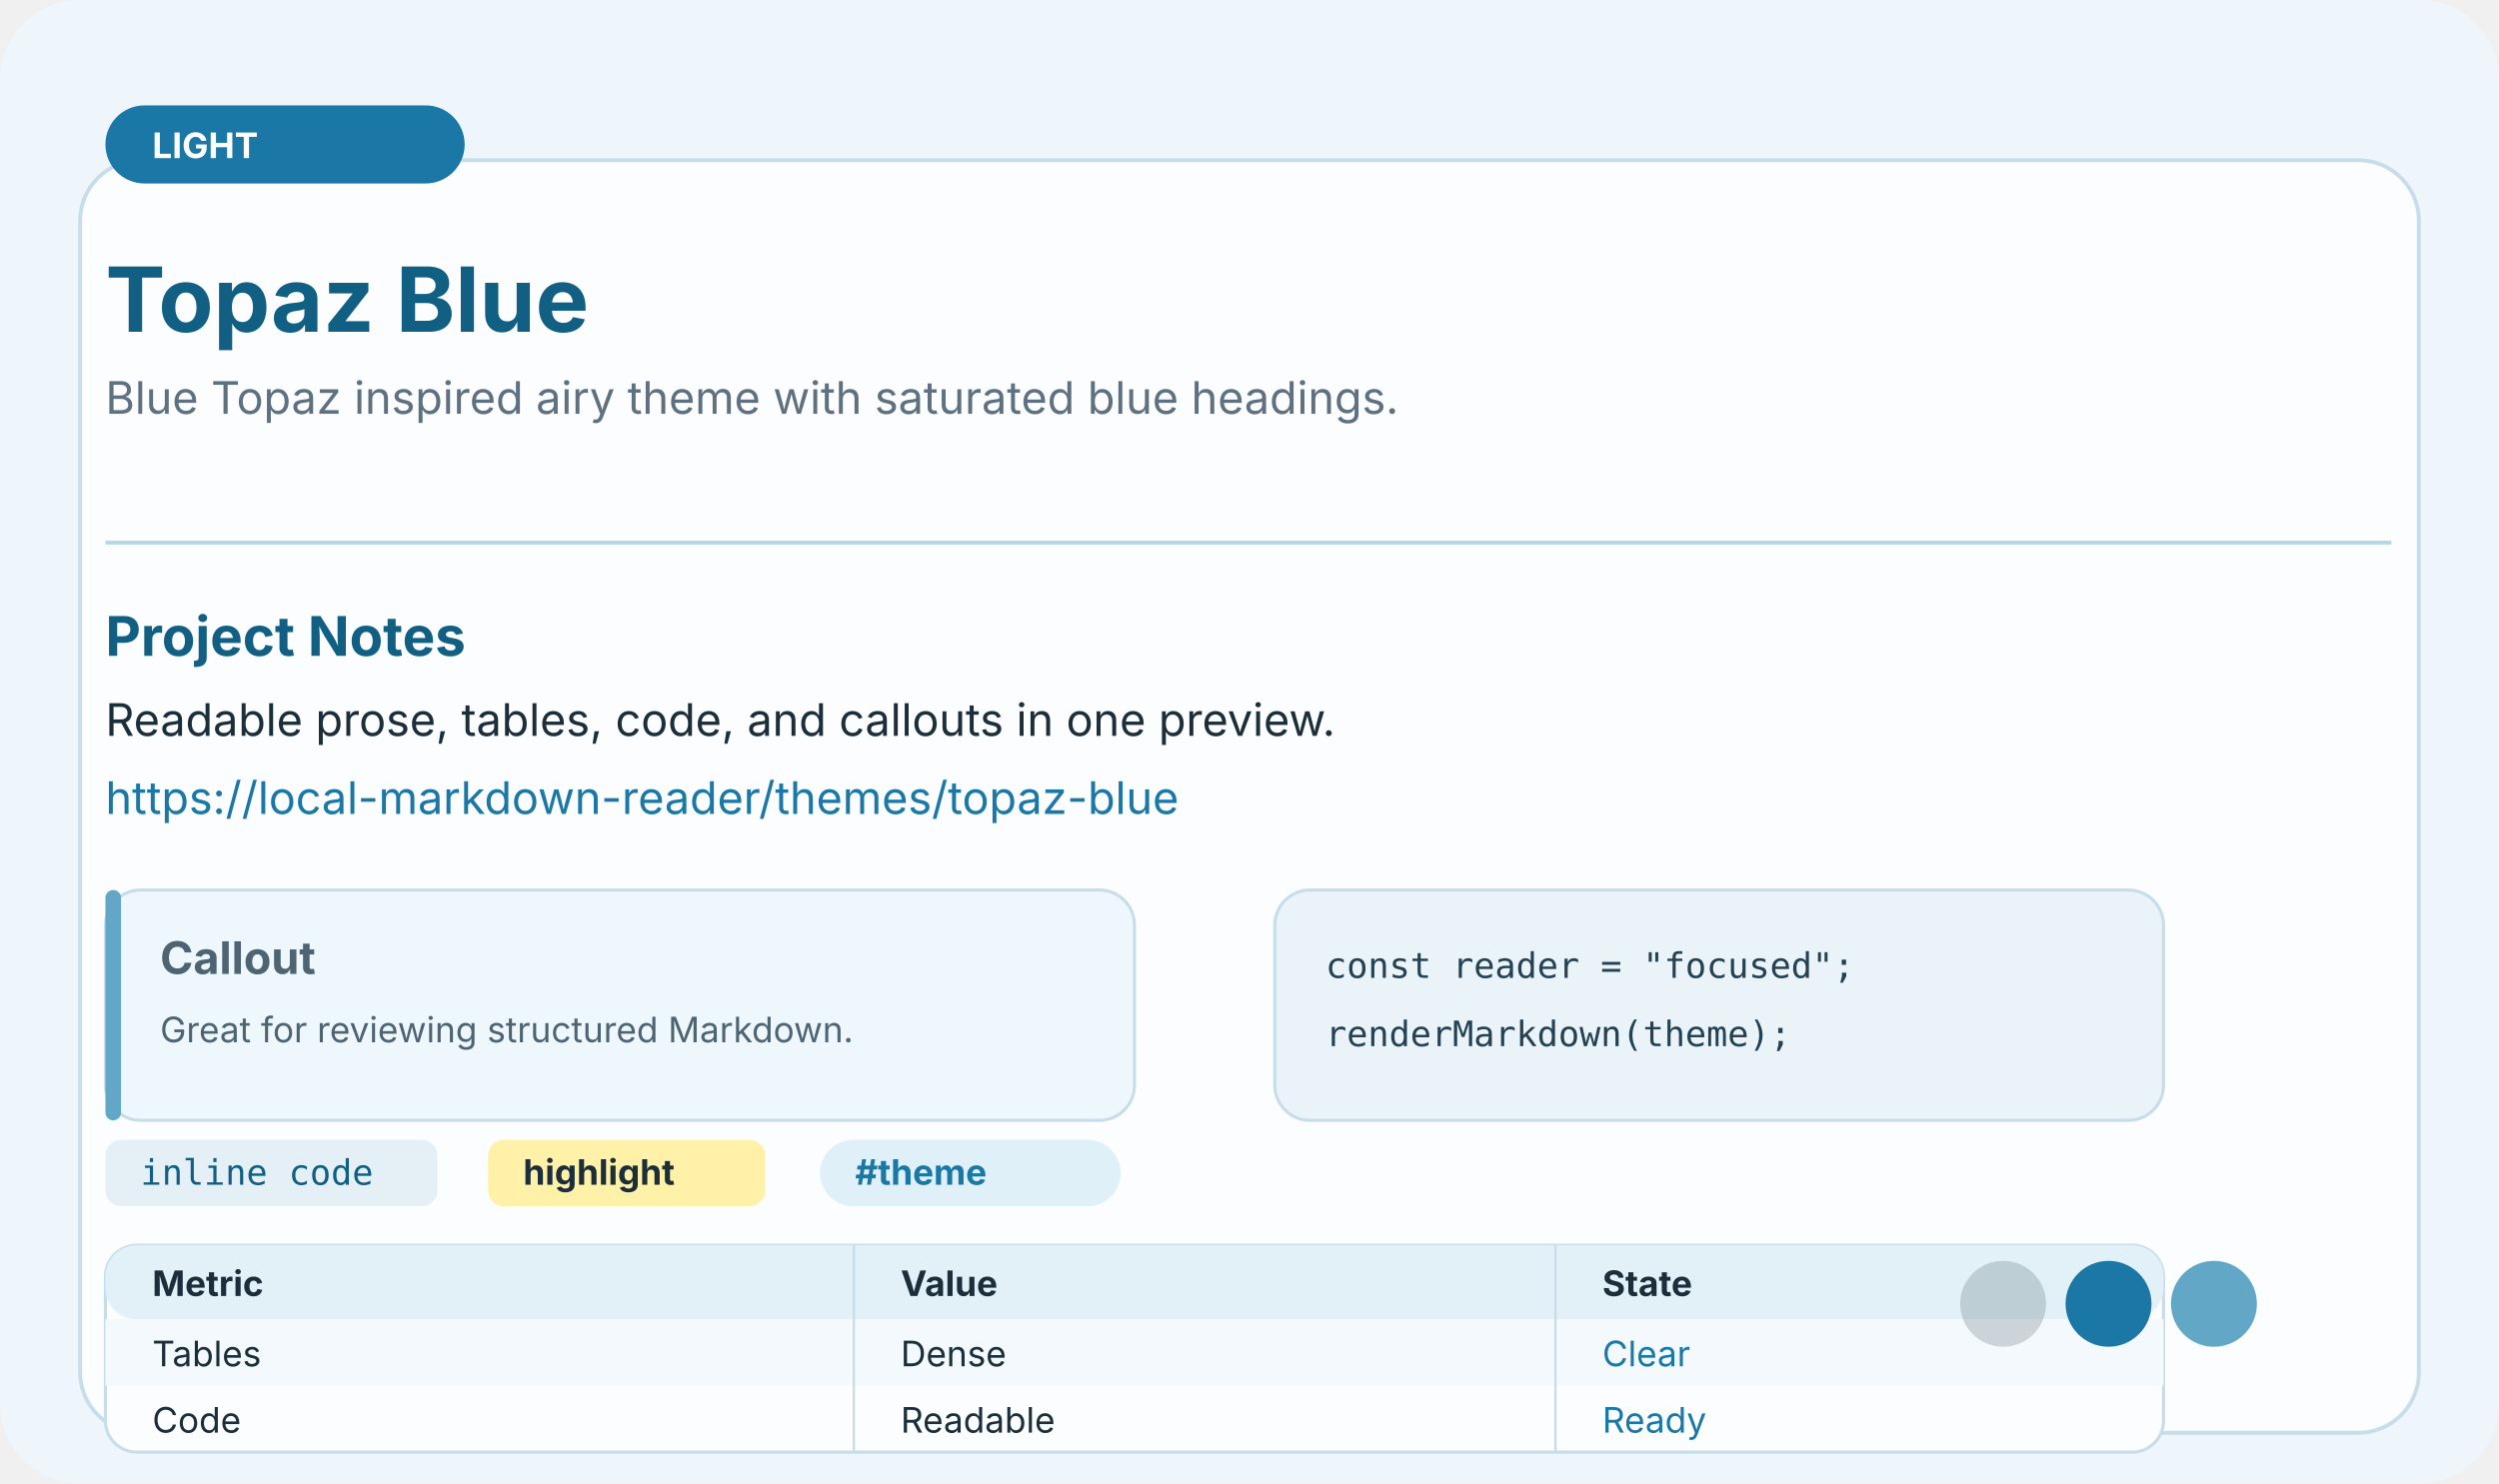
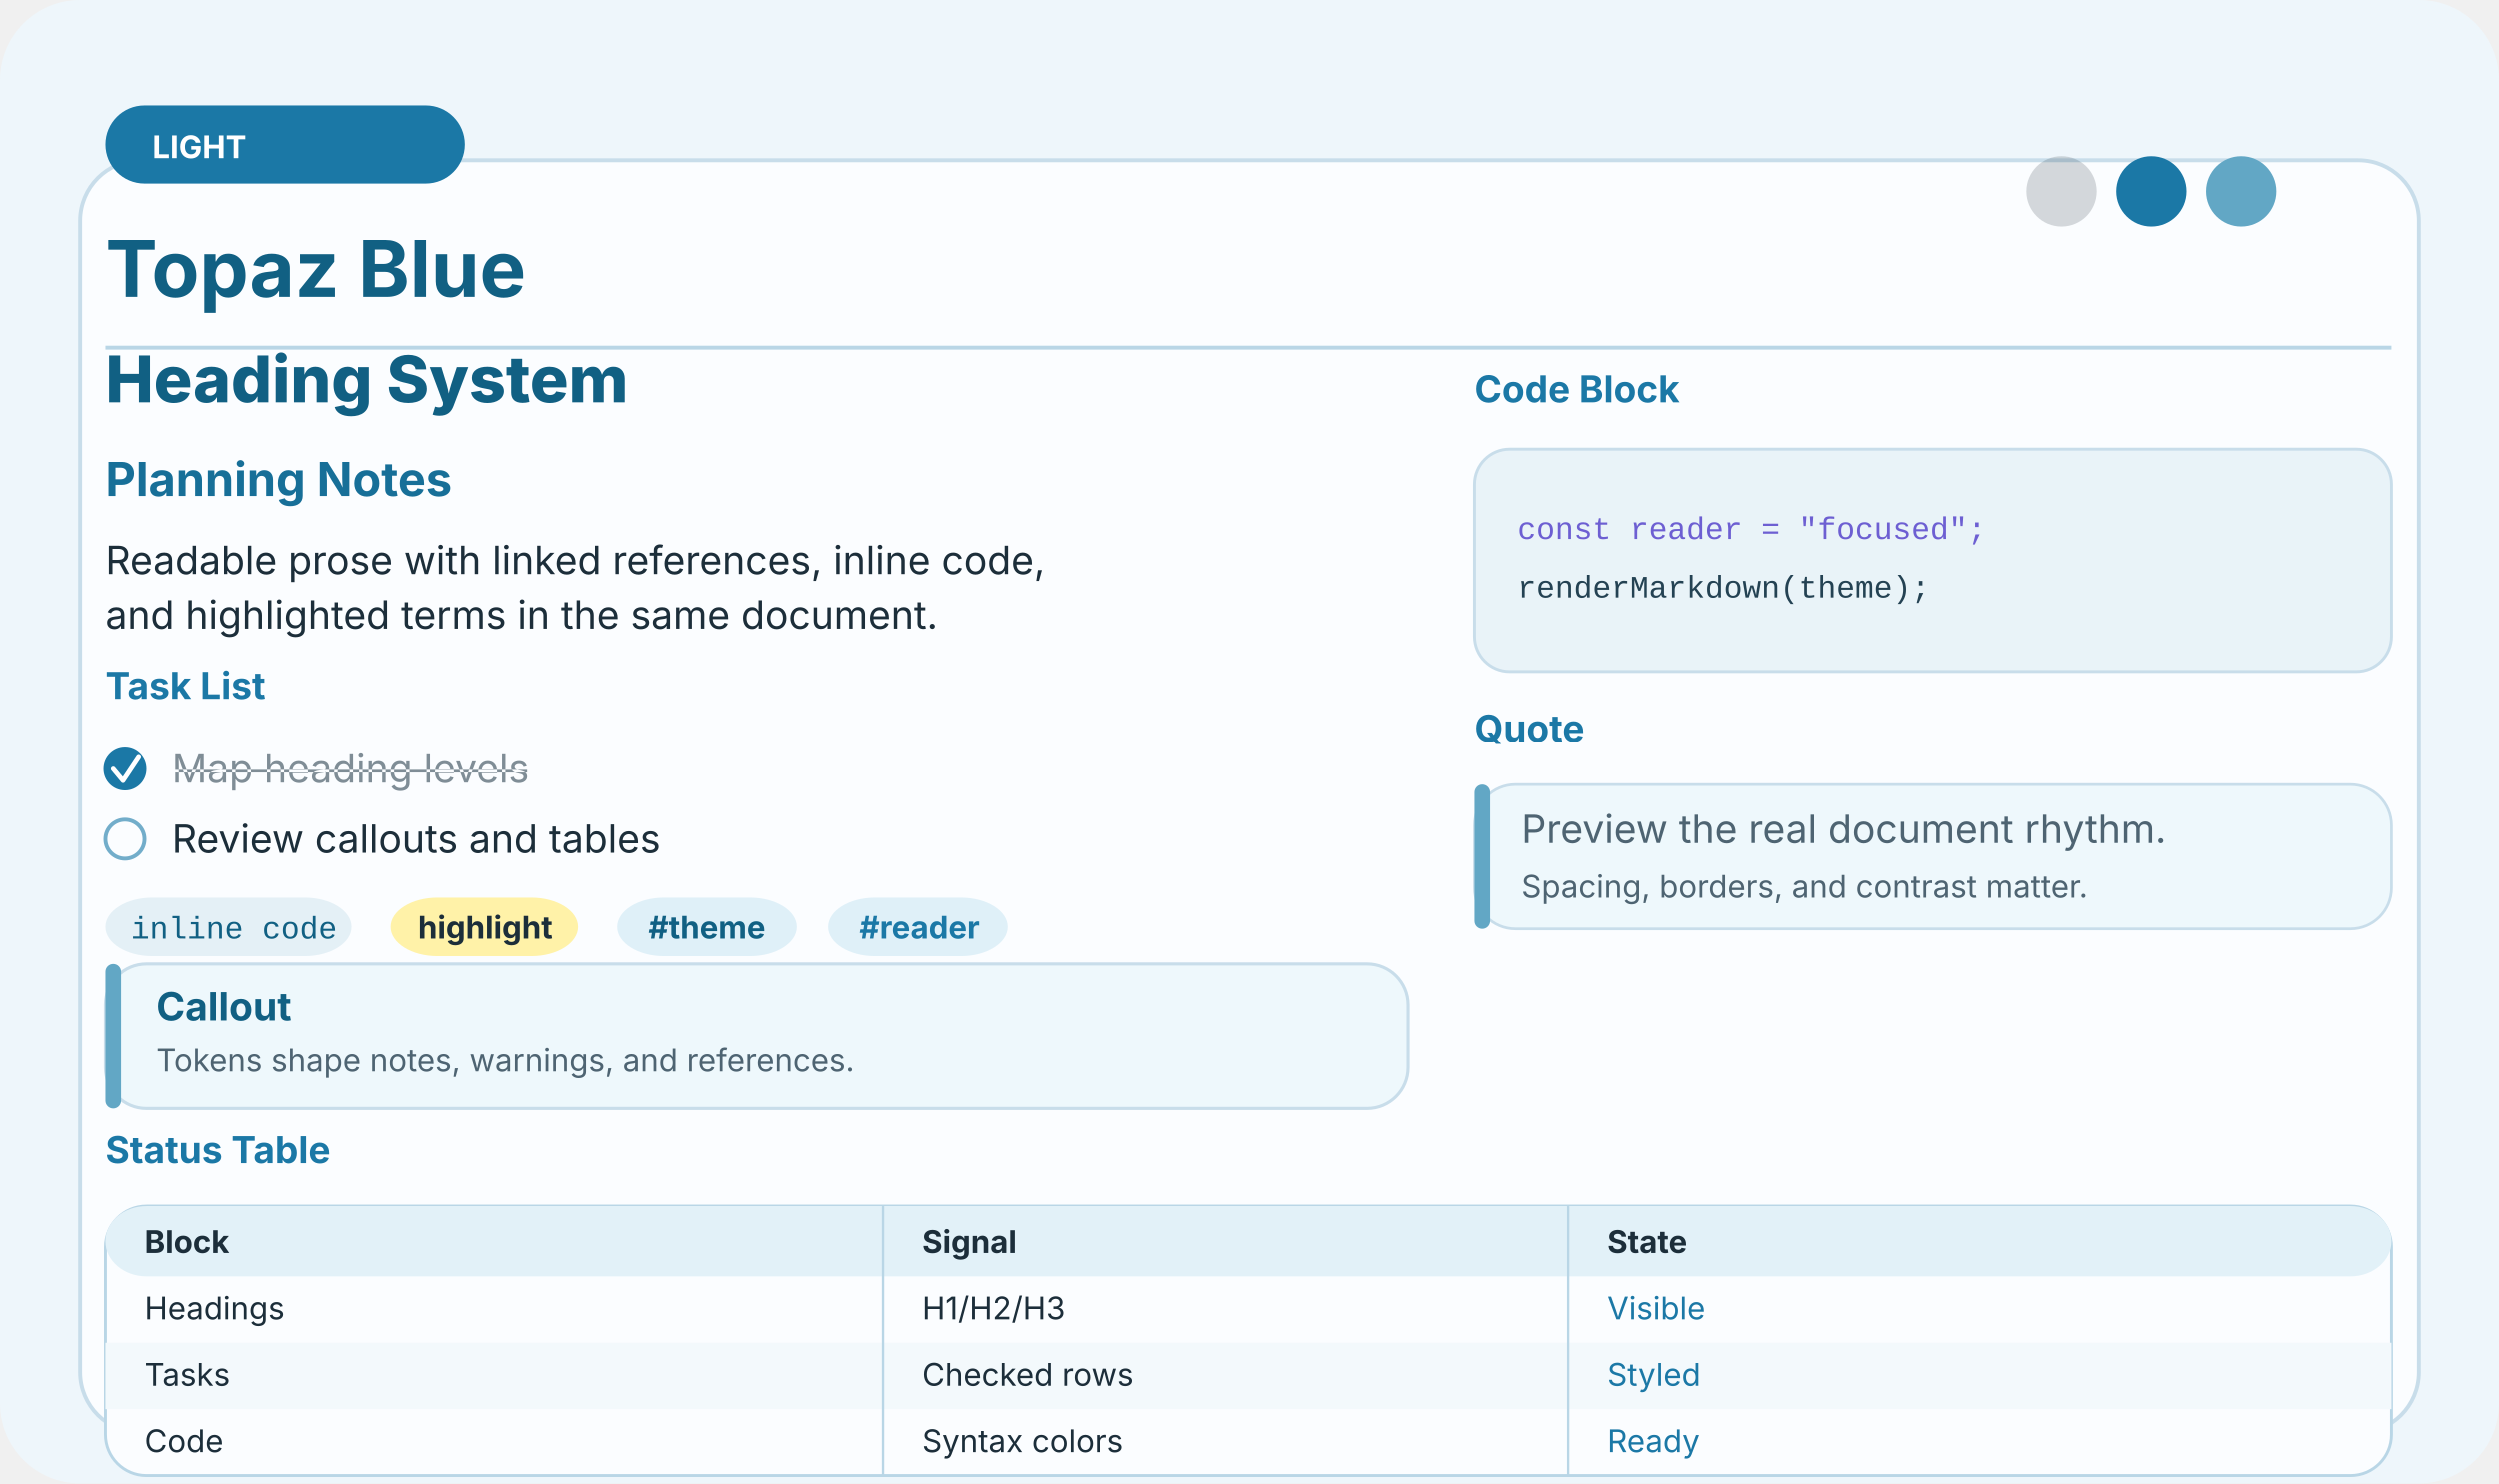
<svg xmlns="http://www.w3.org/2000/svg" width="1280" height="760" viewBox="0 0 1280 760" role="img">
  <g transform="translate(0 0)">
    <rect width="1280" height="760" rx="41" fill="#eef6fb" />
    <rect x="41.04" y="82.08" width="1197.92" height="652" rx="31" fill="#fbfdff" stroke="#c8ddea" stroke-width="2" />
    <rect x="54" y="54" width="184" height="40" rx="20" fill="#1b78a6" />
-     <text x="78" y="81" font-family="Inter, Arial, sans-serif" font-size="18" font-weight="700" fill="#ffffff">LIGHT</text>
-     <text x="54" y="170" font-family="Inter, ui-sans-serif, system-ui, sans-serif" font-size="46" font-weight="750" fill="#116083">Topaz Blue</text>
-     <text x="54" y="212" font-family="Inter, Arial, sans-serif" font-size="23" fill="#5f7180">Blue Topaz inspired airy theme with saturated blue headings.</text>
-     <line x1="54" y1="278" x2="1224.92" y2="278" stroke="#b9d6e6" stroke-width="2" />
-     <text x="54" y="336" font-family="Inter, ui-sans-serif, system-ui, sans-serif" font-size="28" font-weight="700" fill="#116083">Project Notes</text>
-     <text x="54" y="377" font-family="Inter, Arial, sans-serif" font-size="23" fill="#1c2e3a">Readable prose, tables, code, and callouts in one preview.</text>
-     <text x="54" y="417" font-family="Inter, Arial, sans-serif" font-size="23" fill="#1b78a6">https://local-markdown-reader/themes/topaz-blue</text>
-     <g transform="translate(54 456)">
-       <rect width="527.085" height="118" rx="18" fill="#eef8fc" stroke="#c8ddea" stroke-width="1.6" />
-       <rect width="8" height="118" rx="4" fill="#62a7c5" />
-       <text x="28" y="43" font-family="Inter, Arial, sans-serif" font-size="23" font-weight="650" fill="#4e6472">Callout</text>
-       <text x="28" y="78" font-family="Inter, Arial, sans-serif" font-size="18" fill="#4e6472">Great for reviewing structured Markdown.</text>
+     <text x="78" y="81" font-family="Inter, Arial, sans-serif" font-size="16" font-weight="700" fill="#ffffff">LIGHT</text>
+     <text x="54" y="152" font-family="Inter, ui-sans-serif, system-ui, sans-serif" font-size="40" font-weight="750" fill="#116083">Topaz Blue</text>
+     <line x1="54" y1="178" x2="1224.92" y2="178" stroke="#b9d6e6" stroke-width="2" />
+     <text x="54" y="206" font-family="Inter, ui-sans-serif, system-ui, sans-serif" font-size="33" font-weight="780" fill="#116083">Heading System</text>
+     <text x="54" y="254" font-family="Inter, ui-sans-serif, system-ui, sans-serif" font-size="24" font-weight="740" fill="#176f98">Planning Notes</text>
+     <text x="54" y="294" font-family="Inter, ui-sans-serif, system-ui, -apple-system, BlinkMacSystemFont, &quot;Segoe UI&quot;, sans-serif" font-size="20" fill="#1c2e3a">Readable prose with linked references, inline code,</text>
+     <text x="54" y="322" font-family="Inter, ui-sans-serif, system-ui, -apple-system, BlinkMacSystemFont, &quot;Segoe UI&quot;, sans-serif" font-size="20" fill="#1c2e3a">and highlighted terms in the same document.</text>
+     <g transform="translate(54 358)">
+       <text x="0" y="0" font-family="Inter, ui-sans-serif, system-ui, sans-serif" font-size="19" font-weight="700" fill="#1b78a6">Task List</text>
+       <rect x="0" y="26" width="20" height="20" rx="10.8" fill="#1b78a6" stroke="#1b78a6" stroke-width="2" />
+       <path d="M4 36 L9 42 L17 30" fill="none" stroke="#ffffff" stroke-width="2.4" stroke-linecap="round" stroke-linejoin="round" />
+       <text x="34" y="43" font-family="Inter, ui-sans-serif, system-ui, -apple-system, BlinkMacSystemFont, &quot;Segoe UI&quot;, sans-serif" font-size="20" fill="#7f8d96" text-decoration="line-through">Map heading levels</text>
+       <rect x="0" y="62" width="20" height="20" rx="10.8" fill="#fbfdff" stroke="#72adca" stroke-width="2" />
+       <text x="34" y="79" font-family="Inter, ui-sans-serif, system-ui, -apple-system, BlinkMacSystemFont, &quot;Segoe UI&quot;, sans-serif" font-size="20" fill="#1c2e3a">Review callouts and tables</text>
    </g>
-     <g transform="translate(652.96 456)">
-       <rect width="455.21" height="118" rx="18" fill="#e9f3f8" stroke="#c8ddea" stroke-width="1.6" />
-       <text x="26" y="45" font-family="SFMono-Regular, Consolas, monospace" font-size="18" fill="#244253">const reader = "focused";</text>
-       <text x="26" y="80" font-family="SFMono-Regular, Consolas, monospace" font-size="18" fill="#244253">renderMarkdown(theme);</text>
+     <g transform="translate(54 460)">
+       <rect width="126" height="30" rx="24" fill="#e4f0f6" />
+       <text x="13" y="21" font-family="&quot;SFMono-Regular&quot;, Consolas, &quot;Liberation Mono&quot;, Menlo, monospace" font-size="16" fill="#116083">inline code</text>
+       <rect x="146" width="96" height="30" rx="24" fill="#fff2a8" />
+       <text x="160" y="21" font-family="Inter, ui-sans-serif, system-ui, -apple-system, BlinkMacSystemFont, &quot;Segoe UI&quot;, sans-serif" font-size="16" font-weight="700" fill="#1c2e3a">highlight</text>
+       <rect x="262" width="92" height="30" rx="24" fill="#dff0f8" />
+       <text x="278" y="21" font-family="Inter, ui-sans-serif, system-ui, -apple-system, BlinkMacSystemFont, &quot;Segoe UI&quot;, sans-serif" font-size="16" font-weight="700" fill="#116083">#theme</text>
+       <rect x="370" width="92" height="30" rx="24" fill="#dff0f8" />
+       <text x="386" y="21" font-family="Inter, ui-sans-serif, system-ui, -apple-system, BlinkMacSystemFont, &quot;Segoe UI&quot;, sans-serif" font-size="16" font-weight="700" fill="#1b78a6">#reader</text>
    </g>
-     <g transform="translate(54 584)">
-       <rect width="170" height="34" rx="8" fill="#e4f0f6" />
-       <text x="18" y="23" font-family="SFMono-Regular, Consolas, monospace" font-size="18" fill="#116083">inline code</text>
-       <rect x="196" width="142" height="34" rx="8" fill="#fff2a8" />
-       <text x="214" y="23" font-family="Inter, Arial, sans-serif" font-size="18" font-weight="700" fill="#1c2e3a">highlight</text>
-       <rect x="366" width="154" height="34" rx="17" fill="#dff0f8" />
-       <text x="384" y="23" font-family="Inter, Arial, sans-serif" font-size="18" font-weight="700" fill="#1b78a6">#theme</text>
+     <g transform="translate(54 494)">
+       <rect width="667.424" height="74" rx="21" fill="#eef8fc" stroke="#c8ddea" stroke-width="1.6" />
+       <rect width="8" height="74" rx="4" fill="#62a7c5" />
+       <text x="26" y="29" font-family="Inter, ui-sans-serif, system-ui, -apple-system, BlinkMacSystemFont, &quot;Segoe UI&quot;, sans-serif" font-size="20" font-weight="700" fill="#116083">Callout</text>
+       <text x="26" y="55" font-family="Inter, ui-sans-serif, system-ui, -apple-system, BlinkMacSystemFont, &quot;Segoe UI&quot;, sans-serif" font-size="16" fill="#4e6472">Tokens shape notes, warnings, and references.</text>
    </g>
-     <g transform="translate(54 638)">
-       <rect width="1054.17" height="106" rx="16" fill="#fbfdff" stroke="#c8ddea" stroke-width="1.6" />
-       <rect width="1054.17" height="38" rx="16" fill="#e2f1f8" />
-       <rect y="38" width="1054.17" height="34" fill="#f3f9fc" />
-       <line x1="383.334" y1="0" x2="383.334" y2="106" stroke="#c8ddea" stroke-width="1.2" />
-       <line x1="742.71" y1="0" x2="742.71" y2="106" stroke="#c8ddea" stroke-width="1.2" />
-       <text x="24" y="26" font-family="Inter, Arial, sans-serif" font-size="18" font-weight="700" fill="#1c2e3a">Metric</text>
-       <text x="407.334" y="26" font-family="Inter, Arial, sans-serif" font-size="18" font-weight="700" fill="#1c2e3a">Value</text>
-       <text x="766.71" y="26" font-family="Inter, Arial, sans-serif" font-size="18" font-weight="700" fill="#1c2e3a">State</text>
-       <text x="24" y="62" font-family="Inter, Arial, sans-serif" font-size="18" fill="#1c2e3a">Tables</text>
-       <text x="407.334" y="62" font-family="Inter, Arial, sans-serif" font-size="18" fill="#1c2e3a">Dense</text>
-       <text x="766.71" y="62" font-family="Inter, Arial, sans-serif" font-size="18" fill="#1b78a6">Clear</text>
-       <text x="24" y="96" font-family="Inter, Arial, sans-serif" font-size="18" fill="#1c2e3a">Code</text>
-       <text x="407.334" y="96" font-family="Inter, Arial, sans-serif" font-size="18" fill="#1c2e3a">Readable</text>
-       <text x="766.71" y="96" font-family="Inter, Arial, sans-serif" font-size="18" fill="#1b78a6">Ready</text>
+     <g transform="translate(755.4244 206)">
+       <text x="0" y="0" font-family="Inter, ui-sans-serif, system-ui, sans-serif" font-size="19" font-weight="700" fill="#1b78a6">Code Block</text>
+       <rect x="0" y="24" width="469.496" height="114" rx="18" fill="#e9f3f8" stroke="#c8ddea" stroke-width="1.5" />
+       <text x="22" y="70" font-family="&quot;SFMono-Regular&quot;, Consolas, &quot;Liberation Mono&quot;, Menlo, monospace" font-size="16" fill="#6d5fd2">const reader = "focused";</text>
+       <text x="22" y="100" font-family="&quot;SFMono-Regular&quot;, Consolas, &quot;Liberation Mono&quot;, Menlo, monospace" font-size="16" fill="#244253">renderMarkdown(theme);</text>
+       <text x="0" y="174" font-family="Inter, ui-sans-serif, system-ui, sans-serif" font-size="19" font-weight="700" fill="#1b78a6">Quote</text>
+       <rect x="0" y="196" width="469.496" height="74" rx="21" fill="#eef8fc" stroke="#c8ddea" stroke-width="1.4" />
+       <rect x="0" y="196" width="8" height="74" rx="4" fill="#62a7c5" />
+       <text x="24" y="226" font-family="Inter, ui-sans-serif, system-ui, -apple-system, BlinkMacSystemFont, &quot;Segoe UI&quot;, sans-serif" font-size="20" fill="#4e6472">Preview the real document rhythm.</text>
+       <text x="24" y="254" font-family="Inter, ui-sans-serif, system-ui, -apple-system, BlinkMacSystemFont, &quot;Segoe UI&quot;, sans-serif" font-size="16" fill="#4e6472">Spacing, borders, and contrast matter.</text>
    </g>
-     <g transform="translate(1026 668) scale(1)">
-       <circle cx="0" cy="0" r="22" fill="#1c2e3a" fill-opacity="0.18" />
-       <circle cx="54" cy="0" r="22" fill="#1b78a6" />
-       <circle cx="108" cy="0" r="22" fill="#62a7c5" />
+     <g transform="translate(54 596)">
+       <text x="0" y="0" font-family="Inter, ui-sans-serif, system-ui, sans-serif" font-size="19" font-weight="700" fill="#1b78a6">Status Table</text>
+       <rect x="0" y="22" width="1170.92" height="138" rx="21" fill="#fbfdff" stroke="#b9d6e6" stroke-width="1.5" />
+       <rect x="0" y="22" width="1170.92" height="36" rx="21" fill="#e2f1f8" />
+       <rect x="0" y="92" width="1170.92" height="34" fill="#f3f9fc" />
+       <line x1="398.113" y1="22" x2="398.113" y2="160" stroke="#b9d6e6" stroke-width="1.2" />
+       <line x1="749.389" y1="22" x2="749.389" y2="160" stroke="#b9d6e6" stroke-width="1.2" />
+       <text x="20" y="46" font-family="Inter, ui-sans-serif, system-ui, -apple-system, BlinkMacSystemFont, &quot;Segoe UI&quot;, sans-serif" font-size="16" font-weight="700" fill="#1c2e3a">Block</text>
+       <text x="418.113" y="46" font-family="Inter, ui-sans-serif, system-ui, -apple-system, BlinkMacSystemFont, &quot;Segoe UI&quot;, sans-serif" font-size="16" font-weight="700" fill="#1c2e3a">Signal</text>
+       <text x="769.389" y="46" font-family="Inter, ui-sans-serif, system-ui, -apple-system, BlinkMacSystemFont, &quot;Segoe UI&quot;, sans-serif" font-size="16" font-weight="700" fill="#1c2e3a">State</text>
+       <text x="20" y="80" font-family="Inter, ui-sans-serif, system-ui, -apple-system, BlinkMacSystemFont, &quot;Segoe UI&quot;, sans-serif" font-size="16" fill="#1c2e3a">Headings</text>
+       <text x="418.113" y="80" font-family="Inter, ui-sans-serif, system-ui, -apple-system, BlinkMacSystemFont, &quot;Segoe UI&quot;, sans-serif" font-size="16" fill="#1c2e3a">H1/H2/H3</text>
+       <text x="769.389" y="80" font-family="Inter, ui-sans-serif, system-ui, -apple-system, BlinkMacSystemFont, &quot;Segoe UI&quot;, sans-serif" font-size="16" fill="#1b78a6">Visible</text>
+       <text x="20" y="114" font-family="Inter, ui-sans-serif, system-ui, -apple-system, BlinkMacSystemFont, &quot;Segoe UI&quot;, sans-serif" font-size="16" fill="#1c2e3a">Tasks</text>
+       <text x="418.113" y="114" font-family="Inter, ui-sans-serif, system-ui, -apple-system, BlinkMacSystemFont, &quot;Segoe UI&quot;, sans-serif" font-size="16" fill="#1c2e3a">Checked rows</text>
+       <text x="769.389" y="114" font-family="Inter, ui-sans-serif, system-ui, -apple-system, BlinkMacSystemFont, &quot;Segoe UI&quot;, sans-serif" font-size="16" fill="#1b78a6">Styled</text>
+       <text x="20" y="148" font-family="Inter, ui-sans-serif, system-ui, -apple-system, BlinkMacSystemFont, &quot;Segoe UI&quot;, sans-serif" font-size="16" fill="#1c2e3a">Code</text>
+       <text x="418.113" y="148" font-family="Inter, ui-sans-serif, system-ui, -apple-system, BlinkMacSystemFont, &quot;Segoe UI&quot;, sans-serif" font-size="16" fill="#1c2e3a">Syntax colors</text>
+       <text x="769.389" y="148" font-family="Inter, ui-sans-serif, system-ui, -apple-system, BlinkMacSystemFont, &quot;Segoe UI&quot;, sans-serif" font-size="16" fill="#1b78a6">Ready</text>
+     </g>
+     <g transform="translate(1056 98)">
+       <circle cx="0" cy="0" r="18" fill="#1c2e3a" fill-opacity="0.18" />
+       <circle cx="46" cy="0" r="18" fill="#1b78a6" />
+       <circle cx="92" cy="0" r="18" fill="#62a7c5" />
    </g>
  </g>
</svg>
